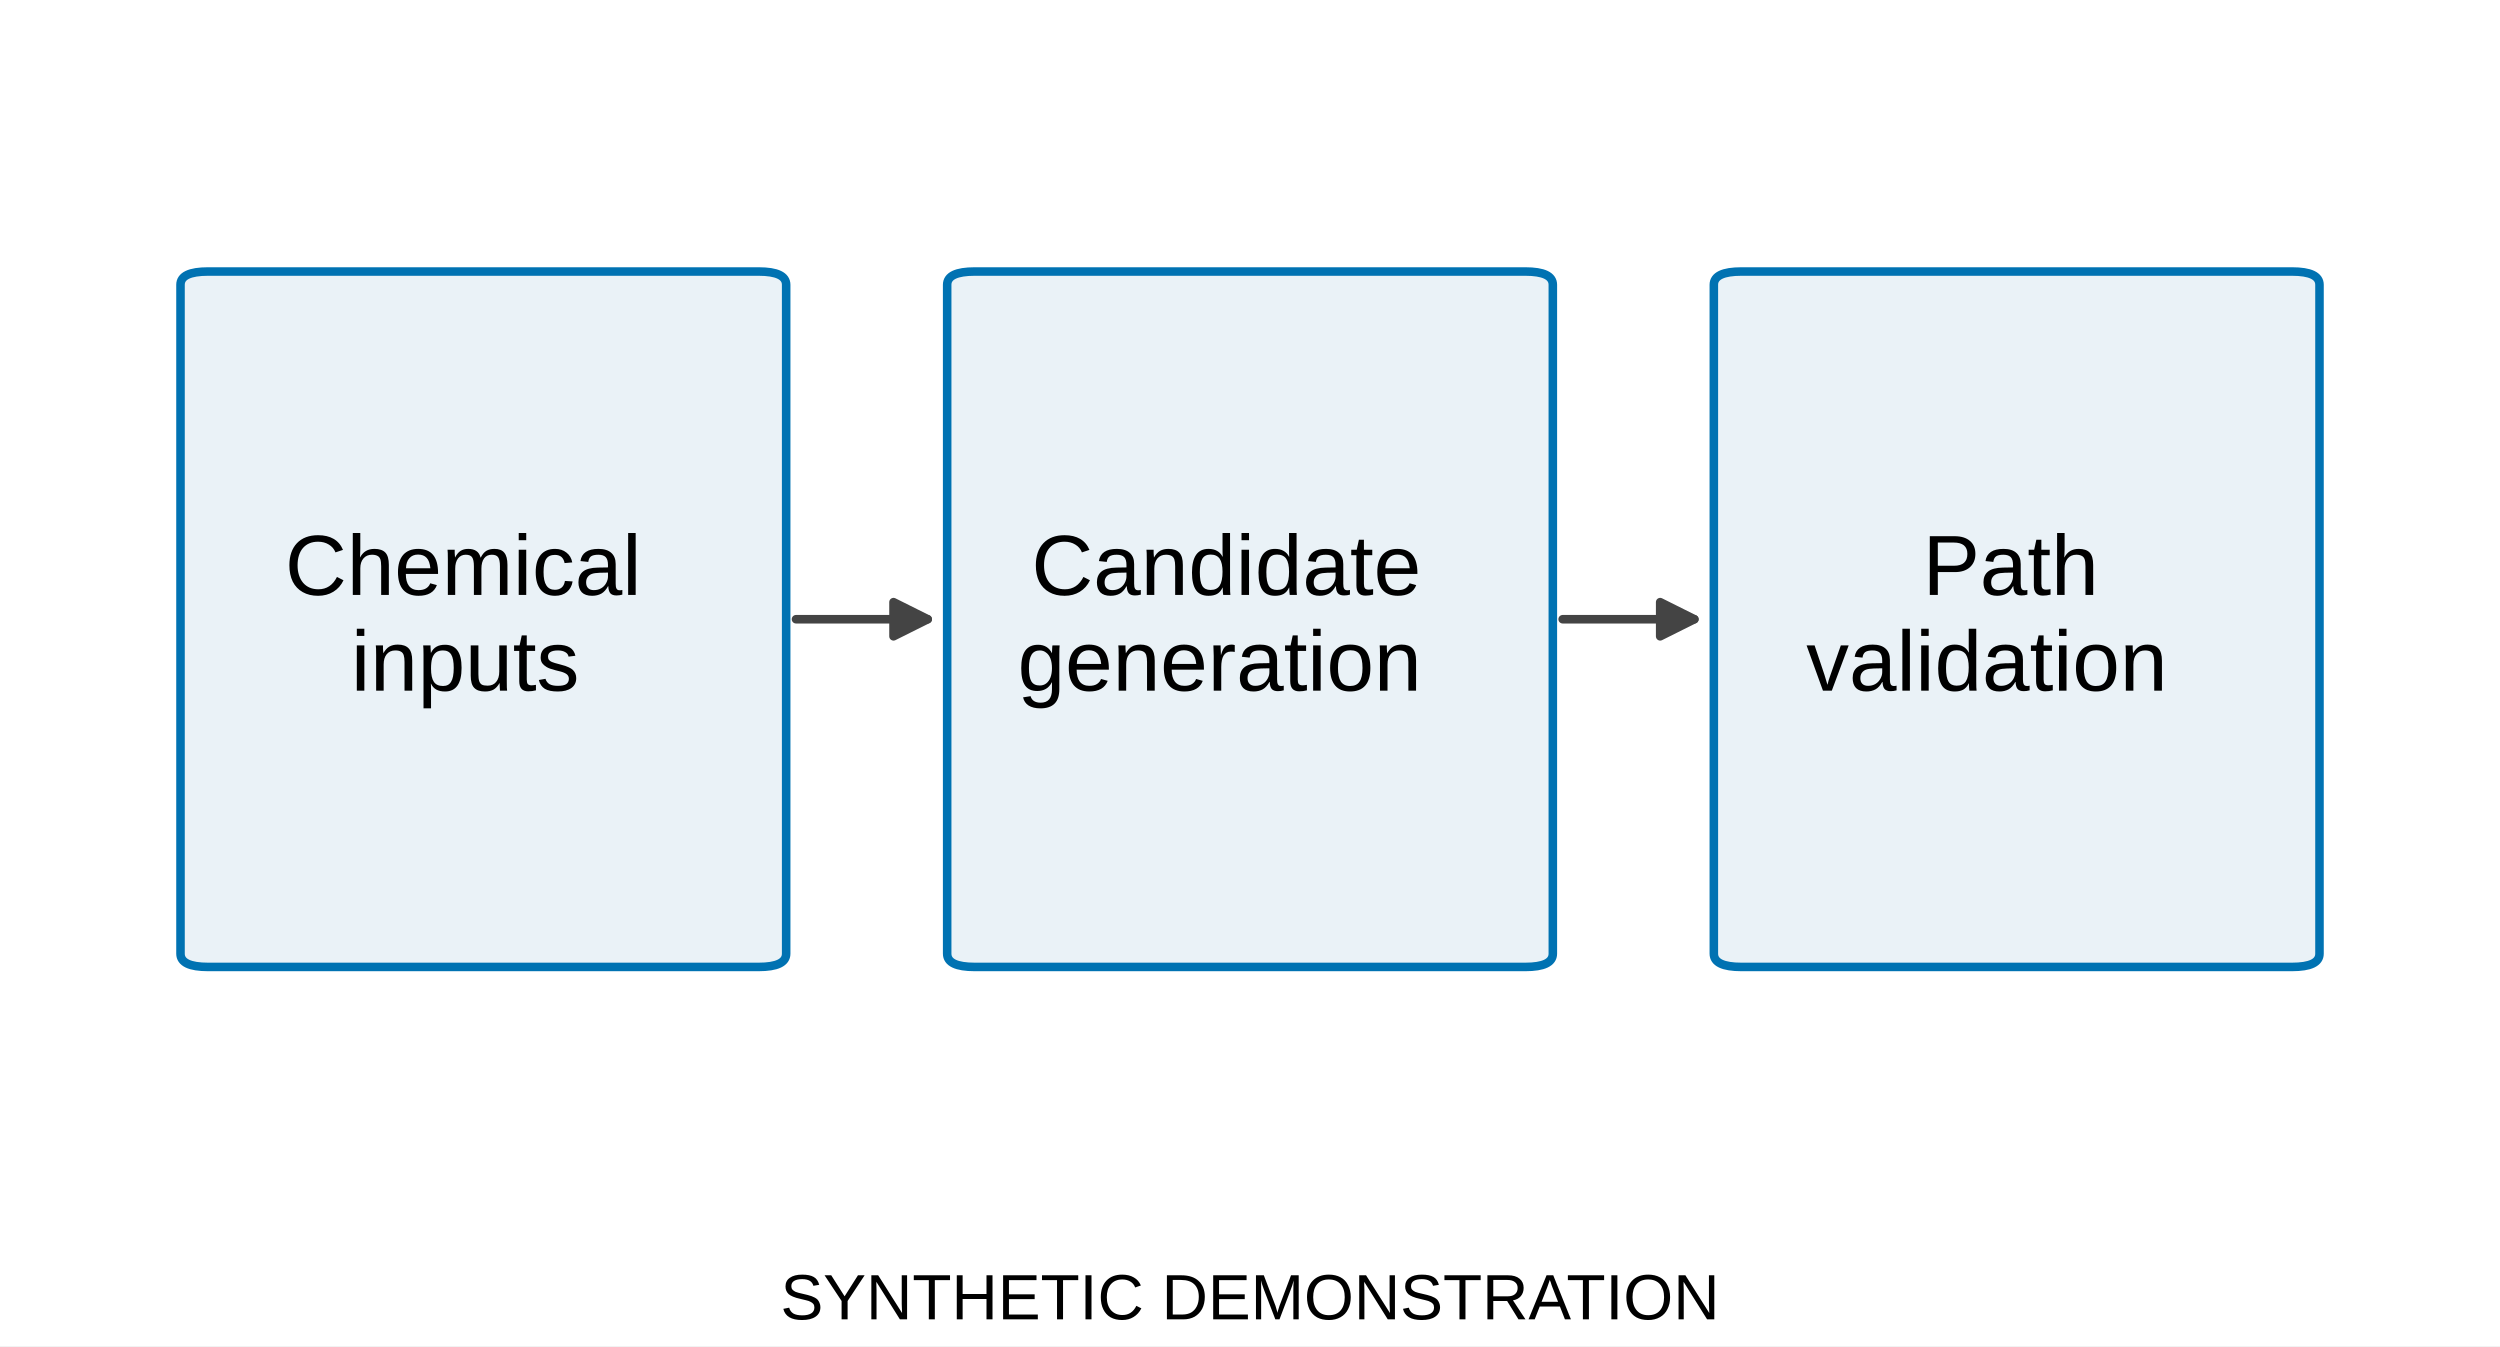
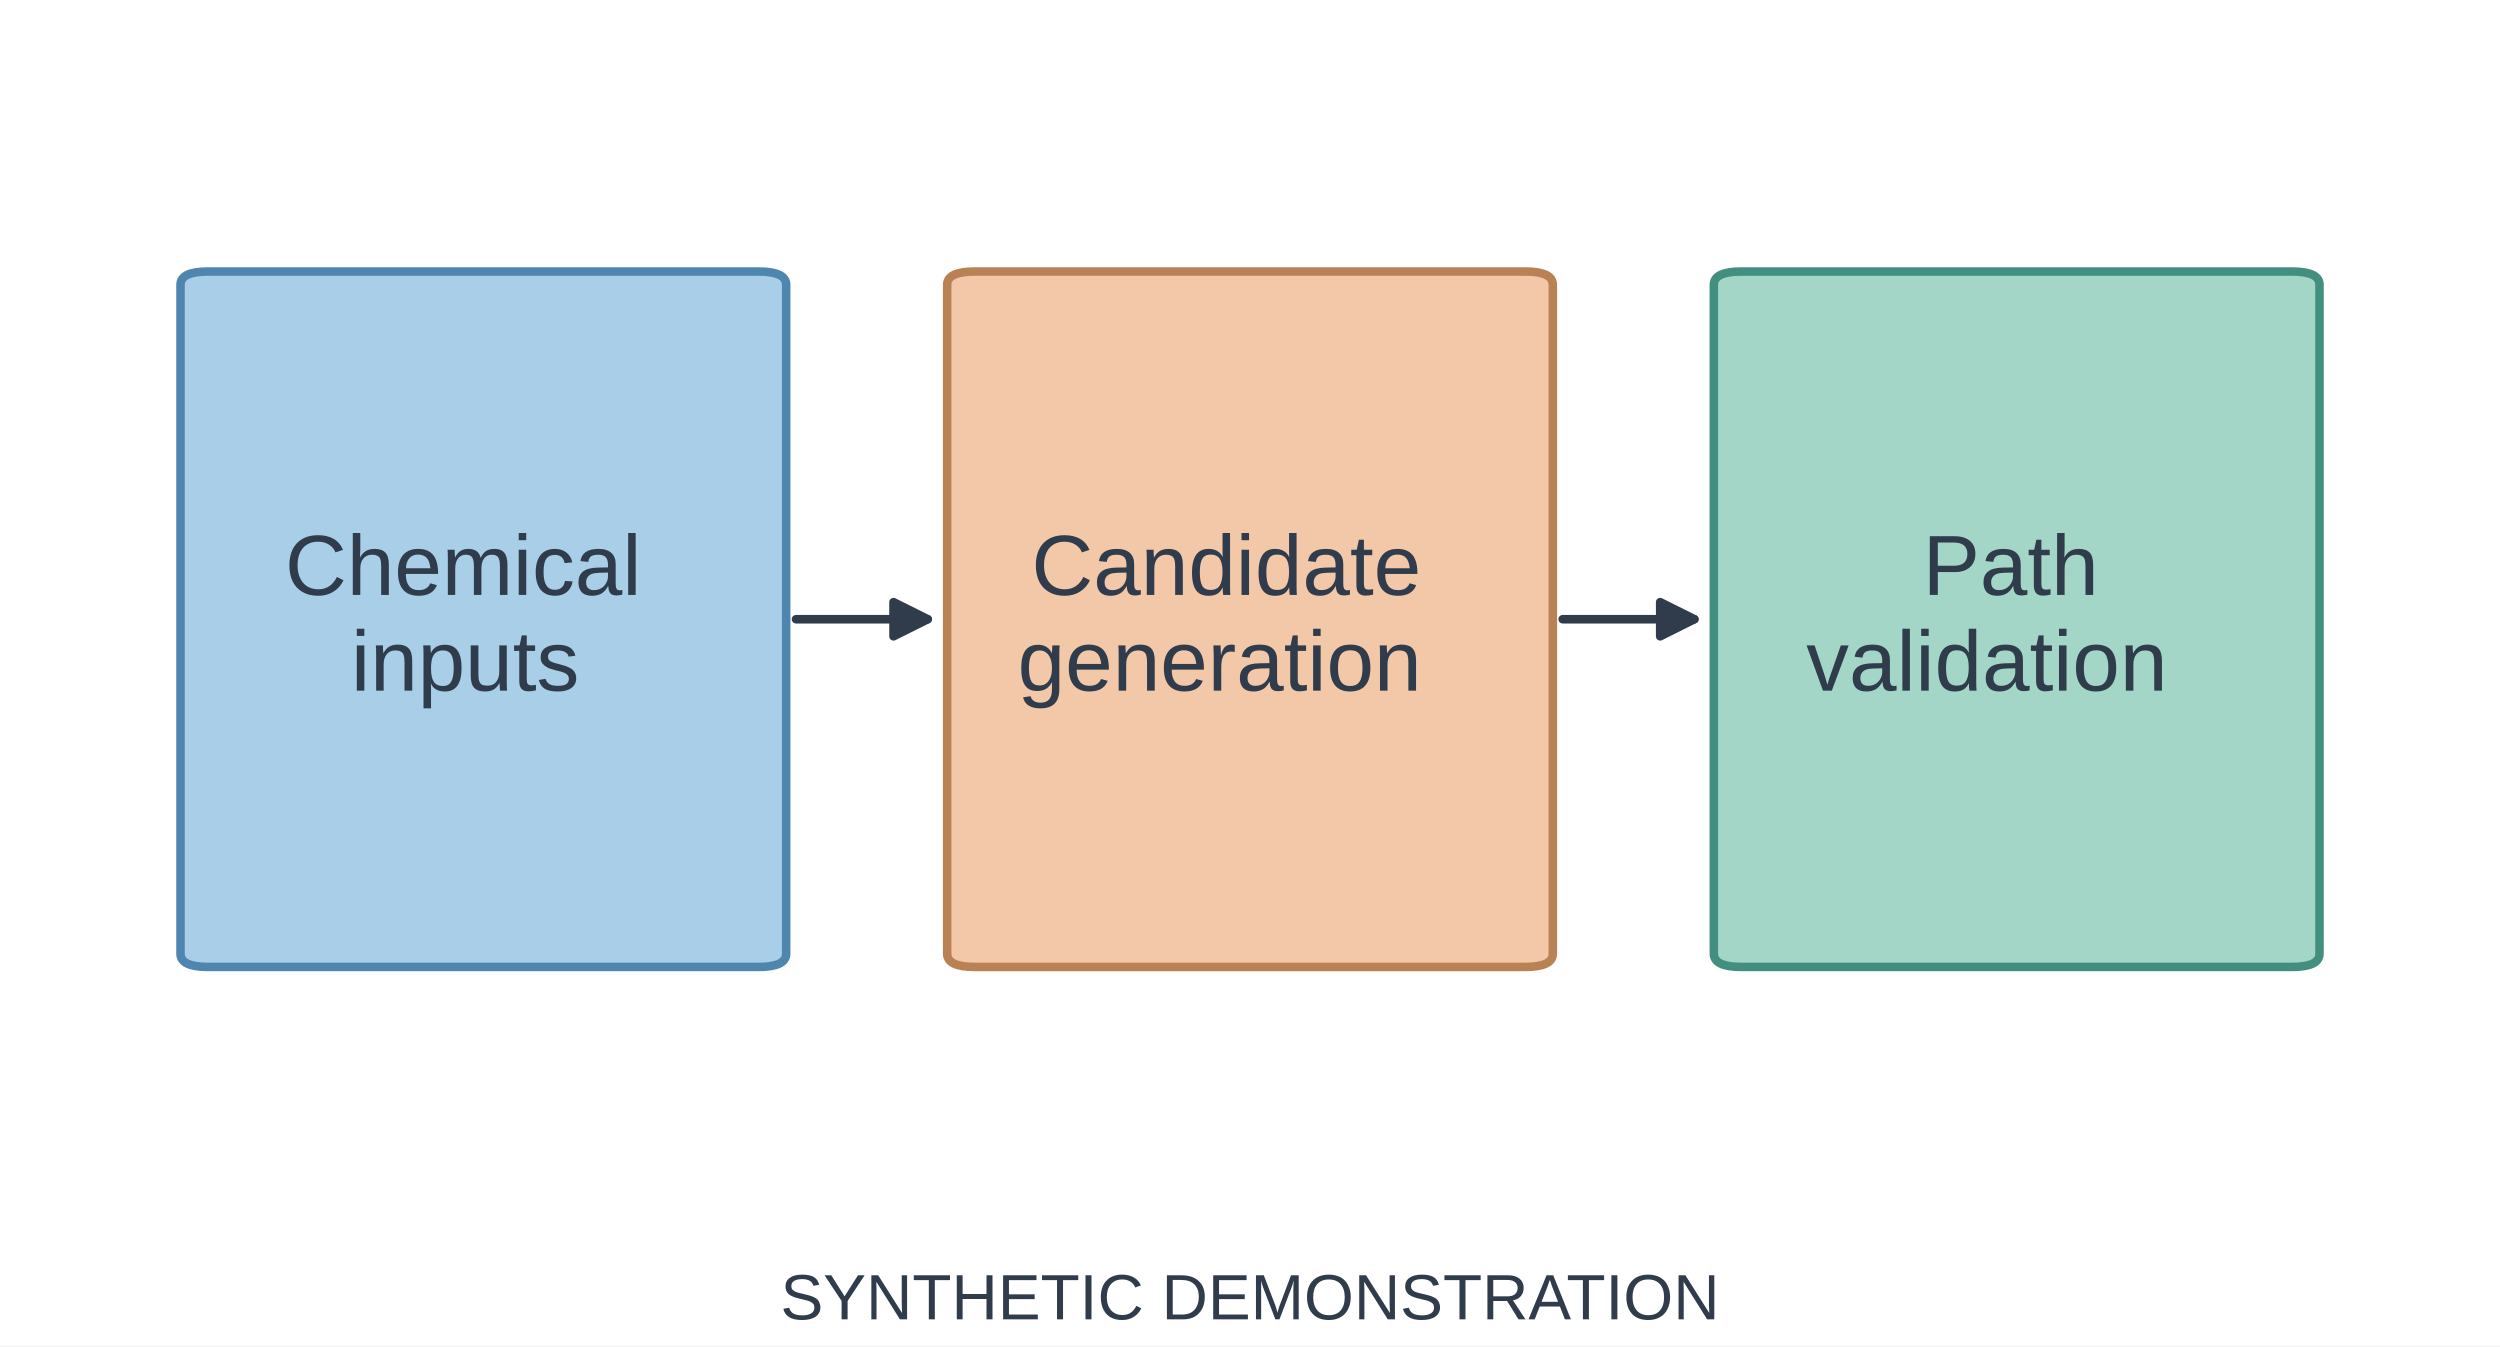
<svg xmlns="http://www.w3.org/2000/svg" width="234pt" height="126pt" viewBox="0 0 234 126" version="1.1">
  <defs>
    <style type="text/css">*{stroke-linejoin: round; stroke-linecap: butt}</style>
  </defs>
  <g id="figure_1">
    <g id="patch_1">
      <path d="M 0 126  L 234 126  L 234 0  L 0 0  z " style="fill: #ffffff" />
    </g>
    <g id="axes_1">
      <g id="patch_2">
-         <path d="M 19.478 90.506  L 71.002 90.506  Q 73.585 90.506 73.585 89.266  L 73.585 26.654  Q 73.585 25.414 71.002 25.414  L 19.478 25.414  Q 16.895 25.414 16.895 26.654  L 16.895 89.266  Q 16.895 90.506 19.478 90.506  z " clip-path="url(#pb842ecf3c7)" style="fill: #eaf2f7; stroke: #0072b2; stroke-width: 0.8; stroke-linejoin: miter" />
+         <path d="M 19.478 90.506  L 71.002 90.506  Q 73.585 90.506 73.585 89.266  L 73.585 26.654  Q 73.585 25.414 71.002 25.414  L 19.478 25.414  Q 16.895 25.414 16.895 26.654  L 16.895 89.266  Q 16.895 90.506 19.478 90.506  z " clip-path="url(#p616e7850fc)" style="fill: #a8cee8; stroke: #4e86af; stroke-width: 0.8; stroke-linejoin: miter" />
      </g>
      <g id="patch_3">
-         <path d="M 91.238 90.506  L 142.762 90.506  Q 145.345 90.506 145.345 89.266  L 145.345 26.654  Q 145.345 25.414 142.762 25.414  L 91.238 25.414  Q 88.655 25.414 88.655 26.654  L 88.655 89.266  Q 88.655 90.506 91.238 90.506  z " clip-path="url(#pb842ecf3c7)" style="fill: #eaf2f7; stroke: #0072b2; stroke-width: 0.8; stroke-linejoin: miter" />
+         <path d="M 91.238 90.506  L 142.762 90.506  Q 145.345 90.506 145.345 89.266  L 145.345 26.654  Q 145.345 25.414 142.762 25.414  L 91.238 25.414  Q 88.655 25.414 88.655 26.654  L 88.655 89.266  Q 88.655 90.506 91.238 90.506  z " clip-path="url(#p616e7850fc)" style="fill: #f3c8a8; stroke: #b98255; stroke-width: 0.8; stroke-linejoin: miter" />
      </g>
      <g id="patch_4">
-         <path d="M 162.998 90.506  L 214.522 90.506  Q 217.105 90.506 217.105 89.266  L 217.105 26.654  Q 217.105 25.414 214.522 25.414  L 162.998 25.414  Q 160.415 25.414 160.415 26.654  L 160.415 89.266  Q 160.415 90.506 162.998 90.506  z " clip-path="url(#pb842ecf3c7)" style="fill: #eaf2f7; stroke: #0072b2; stroke-width: 0.8; stroke-linejoin: miter" />
+         <path d="M 162.998 90.506  L 214.522 90.506  Q 217.105 90.506 217.105 89.266  L 217.105 26.654  Q 217.105 25.414 214.522 25.414  L 162.998 25.414  Q 160.415 25.414 160.415 26.654  L 160.415 89.266  Q 160.415 90.506 162.998 90.506  z " clip-path="url(#p616e7850fc)" style="fill: #a4d6c8; stroke: #428f80; stroke-width: 0.8; stroke-linejoin: miter" />
      </g>
      <g id="patch_5">
-         <path d="M 74.506 57.96  Q 81.117 57.96 86.833 57.96  " clip-path="url(#pb842ecf3c7)" style="fill: none; stroke: #444444; stroke-width: 0.8; stroke-linecap: round" />
-         <path d="M 83.633 56.36  L 86.833 57.96  L 83.633 59.56  z " clip-path="url(#pb842ecf3c7)" style="fill: #444444; stroke: #444444; stroke-width: 0.8; stroke-linecap: round" />
+         <path d="M 74.506 57.96  Q 81.117 57.96 86.833 57.96  " clip-path="url(#p616e7850fc)" style="fill: none; stroke: #303c4b; stroke-width: 0.8; stroke-linecap: round" />
+         <path d="M 83.633 56.36  L 86.833 57.96  L 83.633 59.56  z " clip-path="url(#p616e7850fc)" style="fill: #303c4b; stroke: #303c4b; stroke-width: 0.8; stroke-linecap: round" />
      </g>
      <g id="patch_6">
-         <path d="M 146.266 57.96  Q 152.877 57.96 158.593 57.96  " clip-path="url(#pb842ecf3c7)" style="fill: none; stroke: #444444; stroke-width: 0.8; stroke-linecap: round" />
-         <path d="M 155.393 56.36  L 158.593 57.96  L 155.393 59.56  z " clip-path="url(#pb842ecf3c7)" style="fill: #444444; stroke: #444444; stroke-width: 0.8; stroke-linecap: round" />
+         <path d="M 146.266 57.96  Q 152.877 57.96 158.593 57.96  " clip-path="url(#p616e7850fc)" style="fill: none; stroke: #303c4b; stroke-width: 0.8; stroke-linecap: round" />
+         <path d="M 155.393 56.36  L 158.593 57.96  L 155.393 59.56  z " clip-path="url(#p616e7850fc)" style="fill: #303c4b; stroke: #303c4b; stroke-width: 0.8; stroke-linecap: round" />
      </g>
      <g id="text_1">
-         <text style="font-size: 8px; font-family: 'Liberation Sans', 'DejaVu Sans', 'Arial', 'Helvetica', sans-serif" transform="translate(26.68125 55.68838)">Chemical</text>
-         <text style="font-size: 8px; font-family: 'Liberation Sans', 'DejaVu Sans', 'Arial', 'Helvetica', sans-serif" transform="translate(32.8675 64.64663)">inputs</text>
+         <text style="font-size: 8px; font-family: 'Liberation Sans', 'DejaVu Sans', 'Arial', 'Helvetica', sans-serif; fill: #303c4b" transform="translate(26.68125 55.68838)">Chemical</text>
+         <text style="font-size: 8px; font-family: 'Liberation Sans', 'DejaVu Sans', 'Arial', 'Helvetica', sans-serif; fill: #303c4b" transform="translate(32.8675 64.64663)">inputs</text>
      </g>
      <g id="text_2">
-         <text style="font-size: 8px; font-family: 'Liberation Sans', 'DejaVu Sans', 'Arial', 'Helvetica', sans-serif" transform="translate(96.55 55.68838)">Candidate</text>
-         <text style="font-size: 8px; font-family: 'Liberation Sans', 'DejaVu Sans', 'Arial', 'Helvetica', sans-serif" transform="translate(95.24563 64.64663)">generation</text>
+         <text style="font-size: 8px; font-family: 'Liberation Sans', 'DejaVu Sans', 'Arial', 'Helvetica', sans-serif; fill: #303c4b" transform="translate(96.55 55.68838)">Candidate</text>
+         <text style="font-size: 8px; font-family: 'Liberation Sans', 'DejaVu Sans', 'Arial', 'Helvetica', sans-serif; fill: #303c4b" transform="translate(95.24563 64.64663)">generation</text>
      </g>
      <g id="text_3">
-         <text style="font-size: 8px; font-family: 'Liberation Sans', 'DejaVu Sans', 'Arial', 'Helvetica', sans-serif" transform="translate(179.9737 55.68838)">Path</text>
-         <text style="font-size: 8px; font-family: 'Liberation Sans', 'DejaVu Sans', 'Arial', 'Helvetica', sans-serif" transform="translate(169.0662 64.64663)">validation</text>
+         <text style="font-size: 8px; font-family: 'Liberation Sans', 'DejaVu Sans', 'Arial', 'Helvetica', sans-serif; fill: #303c4b" transform="translate(179.9737 55.68838)">Path</text>
+         <text style="font-size: 8px; font-family: 'Liberation Sans', 'DejaVu Sans', 'Arial', 'Helvetica', sans-serif; fill: #303c4b" transform="translate(169.0662 64.64663)">validation</text>
      </g>
    </g>
    <g id="text_4">
-       <text style="font-size: 6px; font-family: 'Liberation Sans', 'DejaVu Sans', 'Arial', 'Helvetica', sans-serif; text-anchor: middle" x="117" y="123.492" transform="rotate(-0 117 123.4922)">SYNTHETIC DEMONSTRATION</text>
+       <text style="font-size: 6px; font-family: 'Liberation Sans', 'DejaVu Sans', 'Arial', 'Helvetica', sans-serif; text-anchor: middle; fill: #303c4b" x="117" y="123.492" transform="rotate(-0 117 123.4922)">SYNTHETIC DEMONSTRATION</text>
    </g>
  </g>
  <defs>
-     <clipPath id="pb842ecf3c7">
+     <clipPath id="p616e7850fc">
      <rect x="9.36" y="6.3" width="215.28" height="103.32" />
    </clipPath>
  </defs>
</svg>
